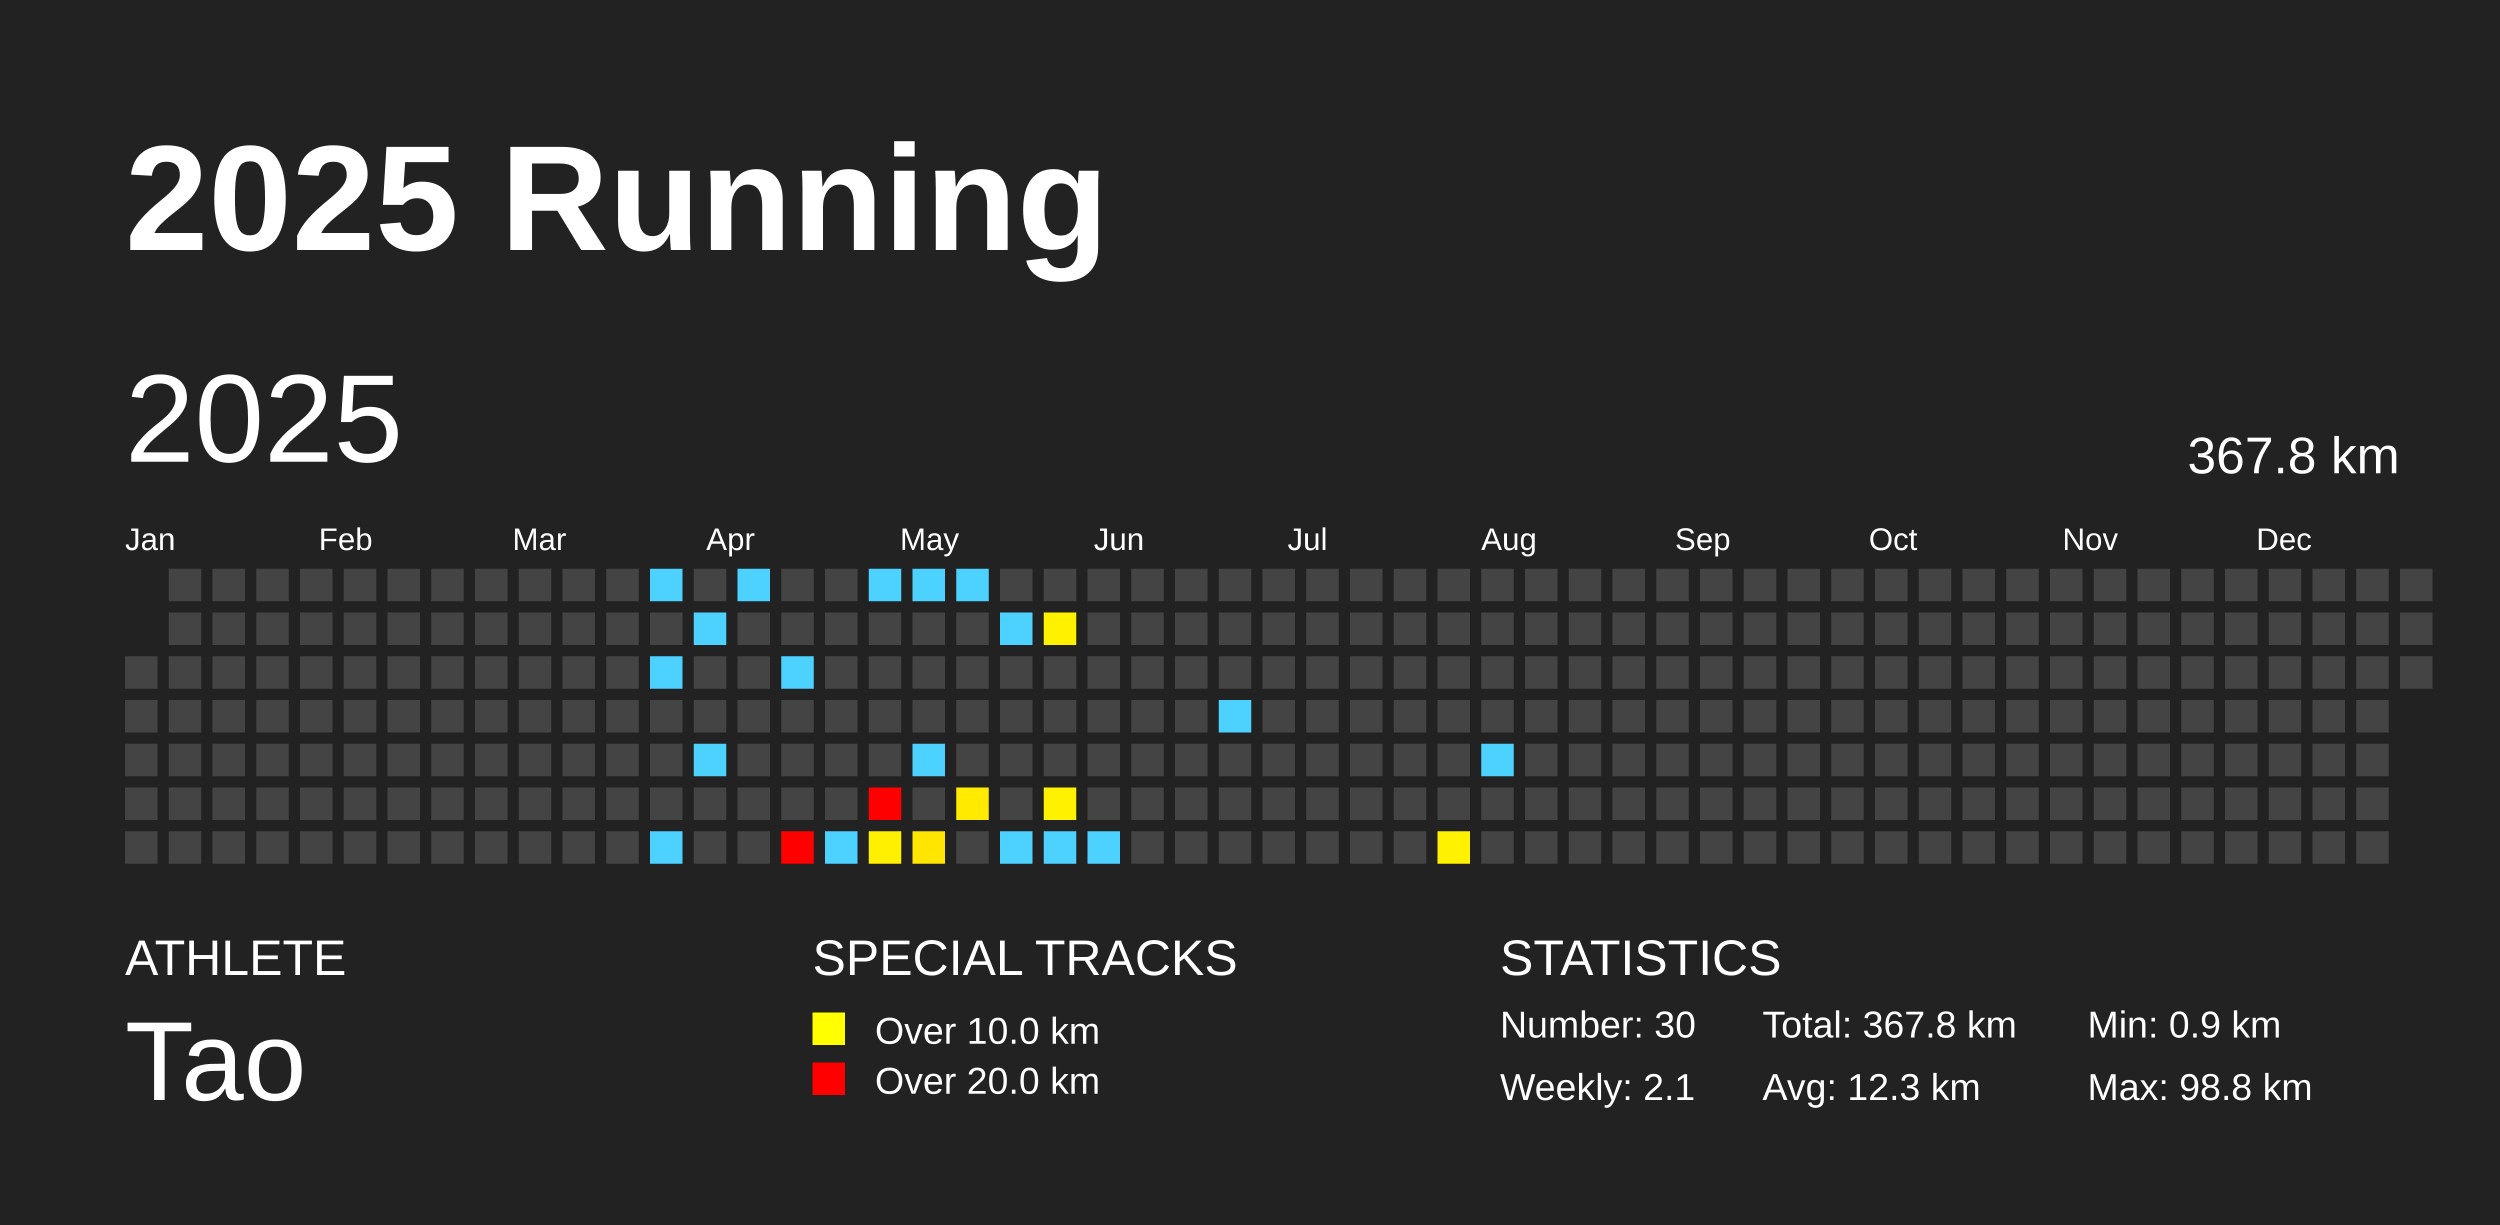
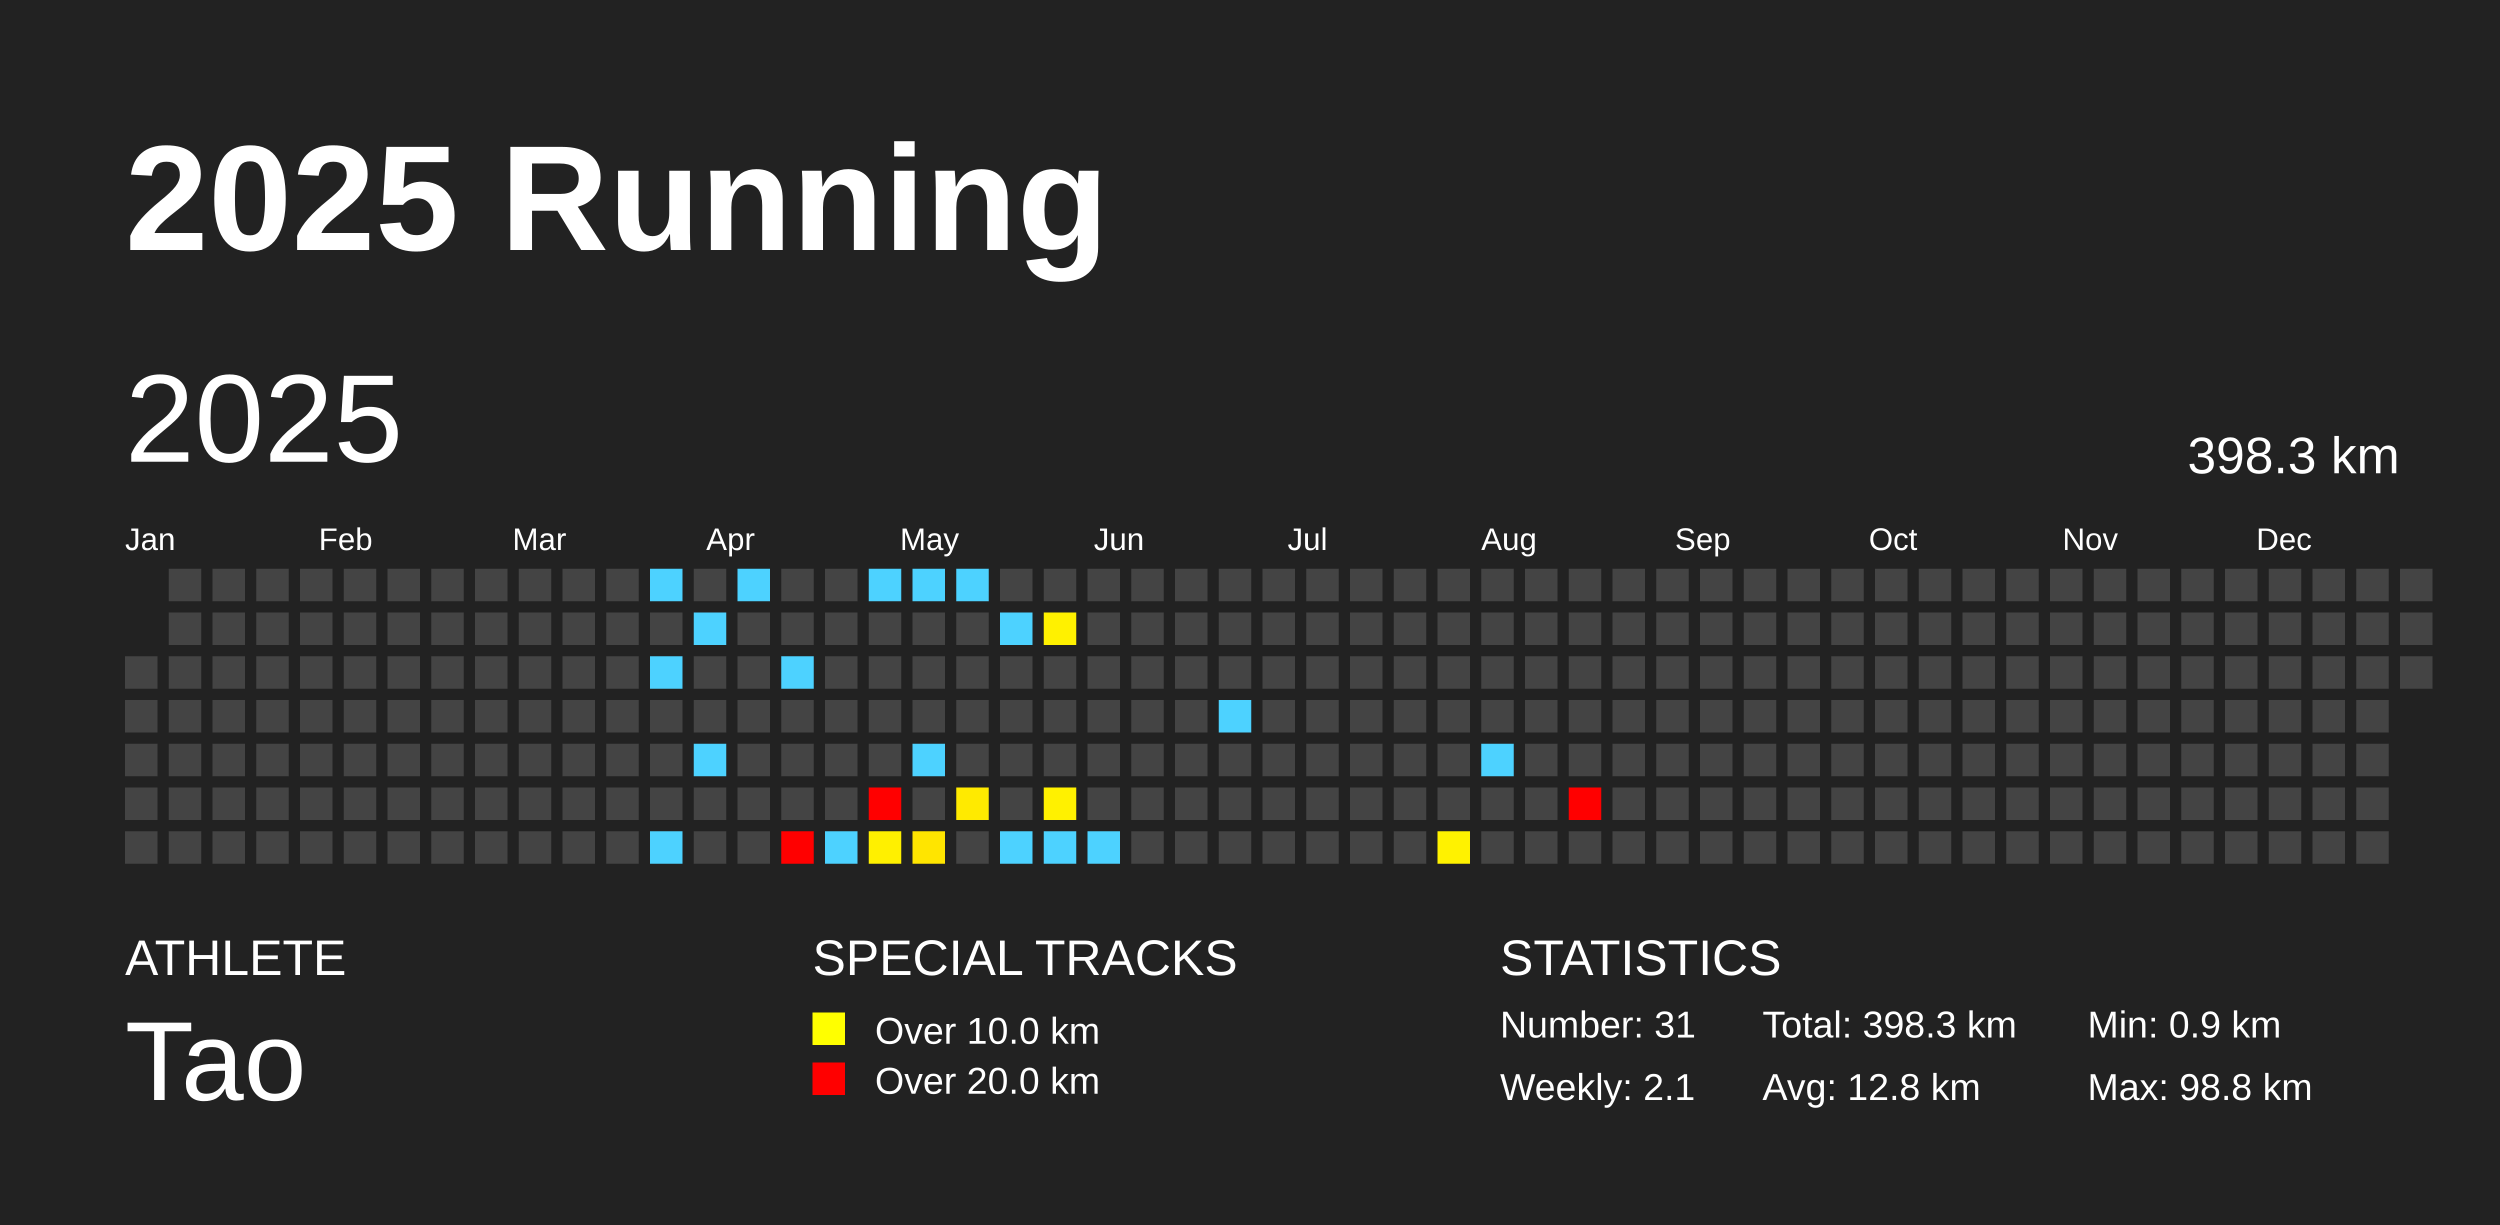
<svg xmlns="http://www.w3.org/2000/svg" baseProfile="full" height="98mm" version="1.1" viewBox="0,0,200,98" width="200mm">
  <defs />
  <rect fill="#222222" height="98" width="200" x="0" y="0" />
  <text fill="#FFFFFF" style="font-size:12px; font-family:Arial; font-weight:bold;" x="10" y="20">2025 Running</text>
  <text fill="#FFFFFF" style="font-size:4px; font-family:Arial" x="10" y="78">ATHLETE</text>
  <text fill="#FFFFFF" style="font-size:9px; font-family:Arial" x="10" y="88">Tao</text>
  <text fill="#FFFFFF" style="font-size:4px; font-family:Arial" x="65" y="78">SPECIAL TRACKS</text>
  <rect fill="yellow" height="2.6" width="2.6" x="65" y="81" />
  <text fill="#FFFFFF" style="font-size:3px; font-family:Arial" x="70" y="83.5">Over 10.0 km</text>
  <rect fill="red" height="2.6" width="2.6" x="65" y="85" />
  <text fill="#FFFFFF" style="font-size:3px; font-family:Arial" x="70" y="87.5">Over 20.0 km</text>
  <text fill="#FFFFFF" style="font-size:4px; font-family:Arial" x="120" y="78">STATISTICS</text>
-   <text fill="#FFFFFF" style="font-size:3px; font-family:Arial" x="120" y="83">Number: 30</text>
+   <text fill="#FFFFFF" style="font-size:3px; font-family:Arial" x="120" y="83">Number: 31</text>
  <text fill="#FFFFFF" style="font-size:3px; font-family:Arial" x="120" y="88">Weekly: 2.1</text>
-   <text fill="#FFFFFF" style="font-size:3px; font-family:Arial" x="141" y="83">Total: 367.8 km</text>
-   <text fill="#FFFFFF" style="font-size:3px; font-family:Arial" x="141" y="88">Avg: 12.3 km</text>
+   <text fill="#FFFFFF" style="font-size:3px; font-family:Arial" x="141" y="83">Total: 398.3 km</text>
+   <text fill="#FFFFFF" style="font-size:3px; font-family:Arial" x="141" y="88">Avg: 12.8 km</text>
  <text fill="#FFFFFF" style="font-size:3px; font-family:Arial" x="167" y="83">Min: 0.9 km</text>
  <text fill="#FFFFFF" style="font-size:3px; font-family:Arial" x="167" y="88">Max: 98.8 km</text>
  <text dominant-baseline="hanging" fill="#FFFFFF" style="font-size:10.0px; font-family:Arial;" x="10" y="30">2025</text>
-   <text dominant-baseline="hanging" fill="#FFFFFF" style="font-size:4.125px; font-family:Arial;" x="175" y="35">367.8 km</text>
+   <text dominant-baseline="hanging" fill="#FFFFFF" style="font-size:4.125px; font-family:Arial;" x="175" y="35">398.3 km</text>
  <text fill="#FFFFFF" style="font-size:2.5px; font-family:Arial" x="10.0" y="44">Jan</text>
  <text fill="#FFFFFF" style="font-size:2.5px; font-family:Arial" x="25.5" y="44">Feb</text>
  <text fill="#FFFFFF" style="font-size:2.5px; font-family:Arial" x="41.0" y="44">Mar</text>
  <text fill="#FFFFFF" style="font-size:2.5px; font-family:Arial" x="56.5" y="44">Apr</text>
  <text fill="#FFFFFF" style="font-size:2.5px; font-family:Arial" x="72.0" y="44">May</text>
  <text fill="#FFFFFF" style="font-size:2.5px; font-family:Arial" x="87.5" y="44">Jun</text>
  <text fill="#FFFFFF" style="font-size:2.5px; font-family:Arial" x="103.0" y="44">Jul</text>
  <text fill="#FFFFFF" style="font-size:2.5px; font-family:Arial" x="118.5" y="44">Aug</text>
  <text fill="#FFFFFF" style="font-size:2.5px; font-family:Arial" x="134.0" y="44">Sep</text>
  <text fill="#FFFFFF" style="font-size:2.5px; font-family:Arial" x="149.5" y="44">Oct</text>
  <text fill="#FFFFFF" style="font-size:2.5px; font-family:Arial" x="165.0" y="44">Nov</text>
  <text fill="#FFFFFF" style="font-size:2.5px; font-family:Arial" x="180.5" y="44">Dec</text>
  <rect fill="#444444" height="2.6" width="2.6" x="10.0" y="52.5" />
  <rect fill="#444444" height="2.6" width="2.6" x="10.0" y="56.0" />
  <rect fill="#444444" height="2.6" width="2.6" x="10.0" y="59.5" />
  <rect fill="#444444" height="2.6" width="2.6" x="10.0" y="63.0" />
  <rect fill="#444444" height="2.6" width="2.6" x="10.0" y="66.5" />
  <rect fill="#444444" height="2.6" width="2.6" x="13.5" y="45.5" />
  <rect fill="#444444" height="2.6" width="2.6" x="13.5" y="49.0" />
  <rect fill="#444444" height="2.6" width="2.6" x="13.5" y="52.5" />
  <rect fill="#444444" height="2.6" width="2.6" x="13.5" y="56.0" />
  <rect fill="#444444" height="2.6" width="2.6" x="13.5" y="59.5" />
  <rect fill="#444444" height="2.6" width="2.6" x="13.5" y="63.0" />
  <rect fill="#444444" height="2.6" width="2.6" x="13.5" y="66.5" />
  <rect fill="#444444" height="2.6" width="2.6" x="17.0" y="45.5" />
  <rect fill="#444444" height="2.6" width="2.6" x="17.0" y="49.0" />
  <rect fill="#444444" height="2.6" width="2.6" x="17.0" y="52.5" />
  <rect fill="#444444" height="2.6" width="2.6" x="17.0" y="56.0" />
  <rect fill="#444444" height="2.6" width="2.6" x="17.0" y="59.5" />
  <rect fill="#444444" height="2.6" width="2.6" x="17.0" y="63.0" />
  <rect fill="#444444" height="2.6" width="2.6" x="17.0" y="66.5" />
  <rect fill="#444444" height="2.6" width="2.6" x="20.5" y="45.5" />
  <rect fill="#444444" height="2.6" width="2.6" x="20.5" y="49.0" />
  <rect fill="#444444" height="2.6" width="2.6" x="20.5" y="52.5" />
  <rect fill="#444444" height="2.6" width="2.6" x="20.5" y="56.0" />
  <rect fill="#444444" height="2.6" width="2.6" x="20.5" y="59.5" />
  <rect fill="#444444" height="2.6" width="2.6" x="20.5" y="63.0" />
  <rect fill="#444444" height="2.6" width="2.6" x="20.5" y="66.5" />
  <rect fill="#444444" height="2.6" width="2.6" x="24.0" y="45.5" />
  <rect fill="#444444" height="2.6" width="2.6" x="24.0" y="49.0" />
  <rect fill="#444444" height="2.6" width="2.6" x="24.0" y="52.5" />
  <rect fill="#444444" height="2.6" width="2.6" x="24.0" y="56.0" />
  <rect fill="#444444" height="2.6" width="2.6" x="24.0" y="59.5" />
  <rect fill="#444444" height="2.6" width="2.6" x="24.0" y="63.0" />
  <rect fill="#444444" height="2.6" width="2.6" x="24.0" y="66.5" />
  <rect fill="#444444" height="2.6" width="2.6" x="27.5" y="45.5" />
  <rect fill="#444444" height="2.6" width="2.6" x="27.5" y="49.0" />
  <rect fill="#444444" height="2.6" width="2.6" x="27.5" y="52.5" />
  <rect fill="#444444" height="2.6" width="2.6" x="27.5" y="56.0" />
  <rect fill="#444444" height="2.6" width="2.6" x="27.5" y="59.5" />
  <rect fill="#444444" height="2.6" width="2.6" x="27.5" y="63.0" />
  <rect fill="#444444" height="2.6" width="2.6" x="27.5" y="66.5" />
  <rect fill="#444444" height="2.6" width="2.6" x="31.0" y="45.5" />
  <rect fill="#444444" height="2.6" width="2.6" x="31.0" y="49.0" />
  <rect fill="#444444" height="2.6" width="2.6" x="31.0" y="52.5" />
  <rect fill="#444444" height="2.6" width="2.6" x="31.0" y="56.0" />
  <rect fill="#444444" height="2.6" width="2.6" x="31.0" y="59.5" />
  <rect fill="#444444" height="2.6" width="2.6" x="31.0" y="63.0" />
  <rect fill="#444444" height="2.6" width="2.6" x="31.0" y="66.5" />
  <rect fill="#444444" height="2.6" width="2.6" x="34.5" y="45.5" />
  <rect fill="#444444" height="2.6" width="2.6" x="34.5" y="49.0" />
  <rect fill="#444444" height="2.6" width="2.6" x="34.5" y="52.5" />
  <rect fill="#444444" height="2.6" width="2.6" x="34.5" y="56.0" />
  <rect fill="#444444" height="2.6" width="2.6" x="34.5" y="59.5" />
  <rect fill="#444444" height="2.6" width="2.6" x="34.5" y="63.0" />
  <rect fill="#444444" height="2.6" width="2.6" x="34.5" y="66.5" />
  <rect fill="#444444" height="2.6" width="2.6" x="38.0" y="45.5" />
  <rect fill="#444444" height="2.6" width="2.6" x="38.0" y="49.0" />
  <rect fill="#444444" height="2.6" width="2.6" x="38.0" y="52.5" />
  <rect fill="#444444" height="2.6" width="2.6" x="38.0" y="56.0" />
  <rect fill="#444444" height="2.6" width="2.6" x="38.0" y="59.5" />
  <rect fill="#444444" height="2.6" width="2.6" x="38.0" y="63.0" />
  <rect fill="#444444" height="2.6" width="2.6" x="38.0" y="66.5" />
  <rect fill="#444444" height="2.6" width="2.6" x="41.5" y="45.5" />
  <rect fill="#444444" height="2.6" width="2.6" x="41.5" y="49.0" />
  <rect fill="#444444" height="2.6" width="2.6" x="41.5" y="52.5" />
  <rect fill="#444444" height="2.6" width="2.6" x="41.5" y="56.0" />
  <rect fill="#444444" height="2.6" width="2.6" x="41.5" y="59.5" />
  <rect fill="#444444" height="2.6" width="2.6" x="41.5" y="63.0" />
  <rect fill="#444444" height="2.6" width="2.6" x="41.5" y="66.5" />
  <rect fill="#444444" height="2.6" width="2.6" x="45.0" y="45.5" />
  <rect fill="#444444" height="2.6" width="2.6" x="45.0" y="49.0" />
  <rect fill="#444444" height="2.6" width="2.6" x="45.0" y="52.5" />
  <rect fill="#444444" height="2.6" width="2.6" x="45.0" y="56.0" />
  <rect fill="#444444" height="2.6" width="2.6" x="45.0" y="59.5" />
  <rect fill="#444444" height="2.6" width="2.6" x="45.0" y="63.0" />
  <rect fill="#444444" height="2.6" width="2.6" x="45.0" y="66.5" />
  <rect fill="#444444" height="2.6" width="2.6" x="48.5" y="45.5" />
  <rect fill="#444444" height="2.6" width="2.6" x="48.5" y="49.0" />
  <rect fill="#444444" height="2.6" width="2.6" x="48.5" y="52.5" />
  <rect fill="#444444" height="2.6" width="2.6" x="48.5" y="56.0" />
  <rect fill="#444444" height="2.6" width="2.6" x="48.5" y="59.5" />
  <rect fill="#444444" height="2.6" width="2.6" x="48.5" y="63.0" />
  <rect fill="#444444" height="2.6" width="2.6" x="48.5" y="66.5" />
  <rect fill="#4dd2ff" height="2.6" width="2.6" x="52.0" y="45.5" />
  <rect fill="#444444" height="2.6" width="2.6" x="52.0" y="49.0" />
  <rect fill="#4dd2ff" height="2.6" width="2.6" x="52.0" y="52.5" />
  <rect fill="#444444" height="2.6" width="2.6" x="52.0" y="56.0" />
  <rect fill="#444444" height="2.6" width="2.6" x="52.0" y="59.5" />
  <rect fill="#444444" height="2.6" width="2.6" x="52.0" y="63.0" />
  <rect fill="#4dd2ff" height="2.6" width="2.6" x="52.0" y="66.5" />
  <rect fill="#444444" height="2.6" width="2.6" x="55.5" y="45.5" />
  <rect fill="#4dd2ff" height="2.6" width="2.6" x="55.5" y="49.0" />
  <rect fill="#444444" height="2.6" width="2.6" x="55.5" y="52.5" />
  <rect fill="#444444" height="2.6" width="2.6" x="55.5" y="56.0" />
  <rect fill="#4dd2ff" height="2.6" width="2.6" x="55.5" y="59.5" />
  <rect fill="#444444" height="2.6" width="2.6" x="55.5" y="63.0" />
  <rect fill="#444444" height="2.6" width="2.6" x="55.5" y="66.5" />
  <rect fill="#4dd2ff" height="2.6" width="2.6" x="59.0" y="45.5" />
  <rect fill="#444444" height="2.6" width="2.6" x="59.0" y="49.0" />
  <rect fill="#444444" height="2.6" width="2.6" x="59.0" y="52.5" />
  <rect fill="#444444" height="2.6" width="2.6" x="59.0" y="56.0" />
  <rect fill="#444444" height="2.6" width="2.6" x="59.0" y="59.5" />
  <rect fill="#444444" height="2.6" width="2.6" x="59.0" y="63.0" />
  <rect fill="#444444" height="2.6" width="2.6" x="59.0" y="66.5" />
  <rect fill="#444444" height="2.6" width="2.6" x="62.5" y="45.5" />
  <rect fill="#444444" height="2.6" width="2.6" x="62.5" y="49.0" />
  <rect fill="#4dd2ff" height="2.6" width="2.6" x="62.5" y="52.5" />
  <rect fill="#444444" height="2.6" width="2.6" x="62.5" y="56.0" />
  <rect fill="#444444" height="2.6" width="2.6" x="62.5" y="59.5" />
  <rect fill="#444444" height="2.6" width="2.6" x="62.5" y="63.0" />
  <rect fill="red" height="2.6" width="2.6" x="62.5" y="66.5" />
  <rect fill="#444444" height="2.6" width="2.6" x="66.0" y="45.5" />
  <rect fill="#444444" height="2.6" width="2.6" x="66.0" y="49.0" />
  <rect fill="#444444" height="2.6" width="2.6" x="66.0" y="52.5" />
  <rect fill="#444444" height="2.6" width="2.6" x="66.0" y="56.0" />
  <rect fill="#444444" height="2.6" width="2.6" x="66.0" y="59.5" />
  <rect fill="#444444" height="2.6" width="2.6" x="66.0" y="63.0" />
  <rect fill="#4dd2ff" height="2.6" width="2.6" x="66.0" y="66.5" />
  <rect fill="#4dd2ff" height="2.6" width="2.6" x="69.5" y="45.5" />
  <rect fill="#444444" height="2.6" width="2.6" x="69.5" y="49.0" />
  <rect fill="#444444" height="2.6" width="2.6" x="69.5" y="52.5" />
  <rect fill="#444444" height="2.6" width="2.6" x="69.5" y="56.0" />
  <rect fill="#444444" height="2.6" width="2.6" x="69.5" y="59.5" />
  <rect fill="red" height="2.6" width="2.6" x="69.5" y="63.0" />
  <rect fill="#fff000" height="2.6" width="2.6" x="69.5" y="66.5" />
  <rect fill="#4dd2ff" height="2.6" width="2.6" x="73.0" y="45.5" />
  <rect fill="#444444" height="2.6" width="2.6" x="73.0" y="49.0" />
  <rect fill="#444444" height="2.6" width="2.6" x="73.0" y="52.5" />
  <rect fill="#444444" height="2.6" width="2.6" x="73.0" y="56.0" />
  <rect fill="#4dd2ff" height="2.6" width="2.6" x="73.0" y="59.5" />
  <rect fill="#444444" height="2.6" width="2.6" x="73.0" y="63.0" />
  <rect fill="#ffe500" height="2.6" width="2.6" x="73.0" y="66.5" />
  <rect fill="#4dd2ff" height="2.6" width="2.6" x="76.5" y="45.5" />
  <rect fill="#444444" height="2.6" width="2.6" x="76.5" y="49.0" />
  <rect fill="#444444" height="2.6" width="2.6" x="76.5" y="52.5" />
  <rect fill="#444444" height="2.6" width="2.6" x="76.5" y="56.0" />
  <rect fill="#444444" height="2.6" width="2.6" x="76.5" y="59.5" />
  <rect fill="#ffea00" height="2.6" width="2.6" x="76.5" y="63.0" />
  <rect fill="#444444" height="2.6" width="2.6" x="76.5" y="66.5" />
  <rect fill="#444444" height="2.6" width="2.6" x="80.0" y="45.5" />
  <rect fill="#4dd2ff" height="2.6" width="2.6" x="80.0" y="49.0" />
  <rect fill="#444444" height="2.6" width="2.6" x="80.0" y="52.5" />
  <rect fill="#444444" height="2.6" width="2.6" x="80.0" y="56.0" />
  <rect fill="#444444" height="2.6" width="2.6" x="80.0" y="59.5" />
  <rect fill="#444444" height="2.6" width="2.6" x="80.0" y="63.0" />
  <rect fill="#4dd2ff" height="2.6" width="2.6" x="80.0" y="66.5" />
  <rect fill="#444444" height="2.6" width="2.6" x="83.5" y="45.5" />
  <rect fill="#fff100" height="2.6" width="2.6" x="83.5" y="49.0" />
  <rect fill="#444444" height="2.6" width="2.6" x="83.5" y="52.5" />
  <rect fill="#444444" height="2.6" width="2.6" x="83.5" y="56.0" />
  <rect fill="#444444" height="2.6" width="2.6" x="83.5" y="59.5" />
  <rect fill="#fff100" height="2.6" width="2.6" x="83.5" y="63.0" />
  <rect fill="#4dd2ff" height="2.6" width="2.6" x="83.5" y="66.5" />
  <rect fill="#444444" height="2.6" width="2.6" x="87.0" y="45.5" />
  <rect fill="#444444" height="2.6" width="2.6" x="87.0" y="49.0" />
  <rect fill="#444444" height="2.6" width="2.6" x="87.0" y="52.5" />
  <rect fill="#444444" height="2.6" width="2.6" x="87.0" y="56.0" />
  <rect fill="#444444" height="2.6" width="2.6" x="87.0" y="59.5" />
  <rect fill="#444444" height="2.6" width="2.6" x="87.0" y="63.0" />
  <rect fill="#4dd2ff" height="2.6" width="2.6" x="87.0" y="66.5" />
  <rect fill="#444444" height="2.6" width="2.6" x="90.5" y="45.5" />
  <rect fill="#444444" height="2.6" width="2.6" x="90.5" y="49.0" />
  <rect fill="#444444" height="2.6" width="2.6" x="90.5" y="52.5" />
  <rect fill="#444444" height="2.6" width="2.6" x="90.5" y="56.0" />
  <rect fill="#444444" height="2.6" width="2.6" x="90.5" y="59.5" />
  <rect fill="#444444" height="2.6" width="2.6" x="90.5" y="63.0" />
  <rect fill="#444444" height="2.6" width="2.6" x="90.5" y="66.5" />
  <rect fill="#444444" height="2.6" width="2.6" x="94.0" y="45.5" />
  <rect fill="#444444" height="2.6" width="2.6" x="94.0" y="49.0" />
  <rect fill="#444444" height="2.6" width="2.6" x="94.0" y="52.5" />
  <rect fill="#444444" height="2.6" width="2.6" x="94.0" y="56.0" />
  <rect fill="#444444" height="2.6" width="2.6" x="94.0" y="59.5" />
  <rect fill="#444444" height="2.6" width="2.6" x="94.0" y="63.0" />
  <rect fill="#444444" height="2.6" width="2.6" x="94.0" y="66.5" />
  <rect fill="#444444" height="2.6" width="2.6" x="97.5" y="45.5" />
  <rect fill="#444444" height="2.6" width="2.6" x="97.5" y="49.0" />
  <rect fill="#444444" height="2.6" width="2.6" x="97.5" y="52.5" />
  <rect fill="#4dd2ff" height="2.6" width="2.6" x="97.5" y="56.0" />
  <rect fill="#444444" height="2.6" width="2.6" x="97.5" y="59.5" />
  <rect fill="#444444" height="2.6" width="2.6" x="97.5" y="63.0" />
  <rect fill="#444444" height="2.6" width="2.6" x="97.5" y="66.5" />
  <rect fill="#444444" height="2.6" width="2.6" x="101.0" y="45.5" />
  <rect fill="#444444" height="2.6" width="2.6" x="101.0" y="49.0" />
  <rect fill="#444444" height="2.6" width="2.6" x="101.0" y="52.5" />
  <rect fill="#444444" height="2.6" width="2.6" x="101.0" y="56.0" />
  <rect fill="#444444" height="2.6" width="2.6" x="101.0" y="59.5" />
  <rect fill="#444444" height="2.6" width="2.6" x="101.0" y="63.0" />
  <rect fill="#444444" height="2.6" width="2.6" x="101.0" y="66.5" />
  <rect fill="#444444" height="2.6" width="2.6" x="104.5" y="45.5" />
  <rect fill="#444444" height="2.6" width="2.6" x="104.5" y="49.0" />
  <rect fill="#444444" height="2.6" width="2.6" x="104.5" y="52.5" />
  <rect fill="#444444" height="2.6" width="2.6" x="104.5" y="56.0" />
  <rect fill="#444444" height="2.6" width="2.6" x="104.5" y="59.5" />
  <rect fill="#444444" height="2.6" width="2.6" x="104.5" y="63.0" />
  <rect fill="#444444" height="2.6" width="2.6" x="104.5" y="66.5" />
  <rect fill="#444444" height="2.6" width="2.6" x="108.0" y="45.5" />
  <rect fill="#444444" height="2.6" width="2.6" x="108.0" y="49.0" />
  <rect fill="#444444" height="2.6" width="2.6" x="108.0" y="52.5" />
  <rect fill="#444444" height="2.6" width="2.6" x="108.0" y="56.0" />
  <rect fill="#444444" height="2.6" width="2.6" x="108.0" y="59.5" />
  <rect fill="#444444" height="2.6" width="2.6" x="108.0" y="63.0" />
  <rect fill="#444444" height="2.6" width="2.6" x="108.0" y="66.5" />
  <rect fill="#444444" height="2.6" width="2.6" x="111.5" y="45.5" />
  <rect fill="#444444" height="2.6" width="2.6" x="111.5" y="49.0" />
  <rect fill="#444444" height="2.6" width="2.6" x="111.5" y="52.5" />
  <rect fill="#444444" height="2.6" width="2.6" x="111.5" y="56.0" />
  <rect fill="#444444" height="2.6" width="2.6" x="111.5" y="59.5" />
  <rect fill="#444444" height="2.6" width="2.6" x="111.5" y="63.0" />
  <rect fill="#444444" height="2.6" width="2.6" x="111.5" y="66.5" />
  <rect fill="#444444" height="2.6" width="2.6" x="115.0" y="45.5" />
  <rect fill="#444444" height="2.6" width="2.6" x="115.0" y="49.0" />
  <rect fill="#444444" height="2.6" width="2.6" x="115.0" y="52.5" />
  <rect fill="#444444" height="2.6" width="2.6" x="115.0" y="56.0" />
  <rect fill="#444444" height="2.6" width="2.6" x="115.0" y="59.5" />
  <rect fill="#444444" height="2.6" width="2.6" x="115.0" y="63.0" />
  <rect fill="#fff200" height="2.6" width="2.6" x="115.0" y="66.5" />
  <rect fill="#444444" height="2.6" width="2.6" x="118.5" y="45.5" />
  <rect fill="#444444" height="2.6" width="2.6" x="118.5" y="49.0" />
  <rect fill="#444444" height="2.6" width="2.6" x="118.5" y="52.5" />
  <rect fill="#444444" height="2.6" width="2.6" x="118.5" y="56.0" />
  <rect fill="#4dd2ff" height="2.6" width="2.6" x="118.5" y="59.5" />
  <rect fill="#444444" height="2.6" width="2.6" x="118.5" y="63.0" />
  <rect fill="#444444" height="2.6" width="2.6" x="118.5" y="66.5" />
  <rect fill="#444444" height="2.6" width="2.6" x="122.0" y="45.5" />
  <rect fill="#444444" height="2.6" width="2.6" x="122.0" y="49.0" />
  <rect fill="#444444" height="2.6" width="2.6" x="122.0" y="52.5" />
  <rect fill="#444444" height="2.6" width="2.6" x="122.0" y="56.0" />
  <rect fill="#444444" height="2.6" width="2.6" x="122.0" y="59.5" />
  <rect fill="#444444" height="2.6" width="2.6" x="122.0" y="63.0" />
  <rect fill="#444444" height="2.6" width="2.6" x="122.0" y="66.5" />
  <rect fill="#444444" height="2.6" width="2.6" x="125.5" y="45.5" />
  <rect fill="#444444" height="2.6" width="2.6" x="125.5" y="49.0" />
  <rect fill="#444444" height="2.6" width="2.6" x="125.5" y="52.5" />
  <rect fill="#444444" height="2.6" width="2.6" x="125.5" y="56.0" />
  <rect fill="#444444" height="2.6" width="2.6" x="125.5" y="59.5" />
-   <rect fill="#444444" height="2.6" width="2.6" x="125.5" y="63.0" />
+   <rect fill="red" height="2.6" width="2.6" x="125.5" y="63.0" />
  <rect fill="#444444" height="2.6" width="2.6" x="125.5" y="66.5" />
  <rect fill="#444444" height="2.6" width="2.6" x="129.0" y="45.5" />
  <rect fill="#444444" height="2.6" width="2.6" x="129.0" y="49.0" />
  <rect fill="#444444" height="2.6" width="2.6" x="129.0" y="52.5" />
  <rect fill="#444444" height="2.6" width="2.6" x="129.0" y="56.0" />
  <rect fill="#444444" height="2.6" width="2.6" x="129.0" y="59.5" />
  <rect fill="#444444" height="2.6" width="2.6" x="129.0" y="63.0" />
  <rect fill="#444444" height="2.6" width="2.6" x="129.0" y="66.5" />
  <rect fill="#444444" height="2.6" width="2.6" x="132.5" y="45.5" />
  <rect fill="#444444" height="2.6" width="2.6" x="132.5" y="49.0" />
  <rect fill="#444444" height="2.6" width="2.6" x="132.5" y="52.5" />
  <rect fill="#444444" height="2.6" width="2.6" x="132.5" y="56.0" />
  <rect fill="#444444" height="2.6" width="2.6" x="132.5" y="59.5" />
  <rect fill="#444444" height="2.6" width="2.6" x="132.5" y="63.0" />
  <rect fill="#444444" height="2.6" width="2.6" x="132.5" y="66.5" />
  <rect fill="#444444" height="2.6" width="2.6" x="136.0" y="45.5" />
  <rect fill="#444444" height="2.6" width="2.6" x="136.0" y="49.0" />
  <rect fill="#444444" height="2.6" width="2.6" x="136.0" y="52.5" />
  <rect fill="#444444" height="2.6" width="2.6" x="136.0" y="56.0" />
  <rect fill="#444444" height="2.6" width="2.6" x="136.0" y="59.5" />
  <rect fill="#444444" height="2.6" width="2.6" x="136.0" y="63.0" />
  <rect fill="#444444" height="2.6" width="2.6" x="136.0" y="66.5" />
  <rect fill="#444444" height="2.6" width="2.6" x="139.5" y="45.5" />
  <rect fill="#444444" height="2.6" width="2.6" x="139.5" y="49.0" />
  <rect fill="#444444" height="2.6" width="2.6" x="139.5" y="52.5" />
  <rect fill="#444444" height="2.6" width="2.6" x="139.5" y="56.0" />
  <rect fill="#444444" height="2.6" width="2.6" x="139.5" y="59.5" />
  <rect fill="#444444" height="2.6" width="2.6" x="139.5" y="63.0" />
  <rect fill="#444444" height="2.6" width="2.6" x="139.5" y="66.5" />
  <rect fill="#444444" height="2.6" width="2.6" x="143.0" y="45.5" />
  <rect fill="#444444" height="2.6" width="2.6" x="143.0" y="49.0" />
  <rect fill="#444444" height="2.6" width="2.6" x="143.0" y="52.5" />
  <rect fill="#444444" height="2.6" width="2.6" x="143.0" y="56.0" />
  <rect fill="#444444" height="2.6" width="2.6" x="143.0" y="59.5" />
  <rect fill="#444444" height="2.6" width="2.6" x="143.0" y="63.0" />
  <rect fill="#444444" height="2.6" width="2.6" x="143.0" y="66.5" />
  <rect fill="#444444" height="2.6" width="2.6" x="146.5" y="45.5" />
  <rect fill="#444444" height="2.6" width="2.6" x="146.5" y="49.0" />
  <rect fill="#444444" height="2.6" width="2.6" x="146.5" y="52.5" />
  <rect fill="#444444" height="2.6" width="2.6" x="146.5" y="56.0" />
  <rect fill="#444444" height="2.6" width="2.6" x="146.5" y="59.5" />
  <rect fill="#444444" height="2.6" width="2.6" x="146.5" y="63.0" />
  <rect fill="#444444" height="2.6" width="2.6" x="146.5" y="66.5" />
  <rect fill="#444444" height="2.6" width="2.6" x="150.0" y="45.5" />
  <rect fill="#444444" height="2.6" width="2.6" x="150.0" y="49.0" />
  <rect fill="#444444" height="2.6" width="2.6" x="150.0" y="52.5" />
  <rect fill="#444444" height="2.6" width="2.6" x="150.0" y="56.0" />
  <rect fill="#444444" height="2.6" width="2.6" x="150.0" y="59.5" />
  <rect fill="#444444" height="2.6" width="2.6" x="150.0" y="63.0" />
  <rect fill="#444444" height="2.6" width="2.6" x="150.0" y="66.5" />
  <rect fill="#444444" height="2.6" width="2.6" x="153.5" y="45.5" />
  <rect fill="#444444" height="2.6" width="2.6" x="153.5" y="49.0" />
  <rect fill="#444444" height="2.6" width="2.6" x="153.5" y="52.5" />
  <rect fill="#444444" height="2.6" width="2.6" x="153.5" y="56.0" />
  <rect fill="#444444" height="2.6" width="2.6" x="153.5" y="59.5" />
  <rect fill="#444444" height="2.6" width="2.6" x="153.5" y="63.0" />
  <rect fill="#444444" height="2.6" width="2.6" x="153.5" y="66.5" />
  <rect fill="#444444" height="2.6" width="2.6" x="157.0" y="45.5" />
  <rect fill="#444444" height="2.6" width="2.6" x="157.0" y="49.0" />
  <rect fill="#444444" height="2.6" width="2.6" x="157.0" y="52.5" />
  <rect fill="#444444" height="2.6" width="2.6" x="157.0" y="56.0" />
  <rect fill="#444444" height="2.6" width="2.6" x="157.0" y="59.5" />
  <rect fill="#444444" height="2.6" width="2.6" x="157.0" y="63.0" />
  <rect fill="#444444" height="2.6" width="2.6" x="157.0" y="66.5" />
  <rect fill="#444444" height="2.6" width="2.6" x="160.5" y="45.5" />
  <rect fill="#444444" height="2.6" width="2.6" x="160.5" y="49.0" />
  <rect fill="#444444" height="2.6" width="2.6" x="160.5" y="52.5" />
  <rect fill="#444444" height="2.6" width="2.6" x="160.5" y="56.0" />
  <rect fill="#444444" height="2.6" width="2.6" x="160.5" y="59.5" />
  <rect fill="#444444" height="2.6" width="2.6" x="160.5" y="63.0" />
  <rect fill="#444444" height="2.6" width="2.6" x="160.5" y="66.5" />
  <rect fill="#444444" height="2.6" width="2.6" x="164.0" y="45.5" />
  <rect fill="#444444" height="2.6" width="2.6" x="164.0" y="49.0" />
  <rect fill="#444444" height="2.6" width="2.6" x="164.0" y="52.5" />
  <rect fill="#444444" height="2.6" width="2.6" x="164.0" y="56.0" />
  <rect fill="#444444" height="2.6" width="2.6" x="164.0" y="59.5" />
  <rect fill="#444444" height="2.6" width="2.6" x="164.0" y="63.0" />
  <rect fill="#444444" height="2.6" width="2.6" x="164.0" y="66.5" />
  <rect fill="#444444" height="2.6" width="2.6" x="167.5" y="45.5" />
  <rect fill="#444444" height="2.6" width="2.6" x="167.5" y="49.0" />
  <rect fill="#444444" height="2.6" width="2.6" x="167.5" y="52.5" />
  <rect fill="#444444" height="2.6" width="2.6" x="167.5" y="56.0" />
  <rect fill="#444444" height="2.6" width="2.6" x="167.5" y="59.5" />
  <rect fill="#444444" height="2.6" width="2.6" x="167.5" y="63.0" />
  <rect fill="#444444" height="2.6" width="2.6" x="167.5" y="66.5" />
  <rect fill="#444444" height="2.6" width="2.6" x="171.0" y="45.5" />
  <rect fill="#444444" height="2.6" width="2.6" x="171.0" y="49.0" />
  <rect fill="#444444" height="2.6" width="2.6" x="171.0" y="52.5" />
  <rect fill="#444444" height="2.6" width="2.6" x="171.0" y="56.0" />
  <rect fill="#444444" height="2.6" width="2.6" x="171.0" y="59.5" />
  <rect fill="#444444" height="2.6" width="2.6" x="171.0" y="63.0" />
  <rect fill="#444444" height="2.6" width="2.6" x="171.0" y="66.5" />
  <rect fill="#444444" height="2.6" width="2.6" x="174.5" y="45.5" />
  <rect fill="#444444" height="2.6" width="2.6" x="174.5" y="49.0" />
  <rect fill="#444444" height="2.6" width="2.6" x="174.5" y="52.5" />
  <rect fill="#444444" height="2.6" width="2.6" x="174.5" y="56.0" />
  <rect fill="#444444" height="2.6" width="2.6" x="174.5" y="59.5" />
  <rect fill="#444444" height="2.6" width="2.6" x="174.5" y="63.0" />
  <rect fill="#444444" height="2.6" width="2.6" x="174.5" y="66.5" />
  <rect fill="#444444" height="2.6" width="2.6" x="178.0" y="45.5" />
  <rect fill="#444444" height="2.6" width="2.6" x="178.0" y="49.0" />
  <rect fill="#444444" height="2.6" width="2.6" x="178.0" y="52.5" />
  <rect fill="#444444" height="2.6" width="2.6" x="178.0" y="56.0" />
  <rect fill="#444444" height="2.6" width="2.6" x="178.0" y="59.5" />
  <rect fill="#444444" height="2.6" width="2.6" x="178.0" y="63.0" />
  <rect fill="#444444" height="2.6" width="2.6" x="178.0" y="66.5" />
  <rect fill="#444444" height="2.6" width="2.6" x="181.5" y="45.5" />
  <rect fill="#444444" height="2.6" width="2.6" x="181.5" y="49.0" />
  <rect fill="#444444" height="2.6" width="2.6" x="181.5" y="52.5" />
  <rect fill="#444444" height="2.6" width="2.6" x="181.5" y="56.0" />
  <rect fill="#444444" height="2.6" width="2.6" x="181.5" y="59.5" />
  <rect fill="#444444" height="2.6" width="2.6" x="181.5" y="63.0" />
  <rect fill="#444444" height="2.6" width="2.6" x="181.5" y="66.5" />
  <rect fill="#444444" height="2.6" width="2.6" x="185.0" y="45.5" />
  <rect fill="#444444" height="2.6" width="2.6" x="185.0" y="49.0" />
  <rect fill="#444444" height="2.6" width="2.6" x="185.0" y="52.5" />
  <rect fill="#444444" height="2.6" width="2.6" x="185.0" y="56.0" />
  <rect fill="#444444" height="2.6" width="2.6" x="185.0" y="59.5" />
  <rect fill="#444444" height="2.6" width="2.6" x="185.0" y="63.0" />
  <rect fill="#444444" height="2.6" width="2.6" x="185.0" y="66.5" />
  <rect fill="#444444" height="2.6" width="2.6" x="188.5" y="45.5" />
  <rect fill="#444444" height="2.6" width="2.6" x="188.5" y="49.0" />
  <rect fill="#444444" height="2.6" width="2.6" x="188.5" y="52.5" />
  <rect fill="#444444" height="2.6" width="2.6" x="188.5" y="56.0" />
  <rect fill="#444444" height="2.6" width="2.6" x="188.5" y="59.5" />
  <rect fill="#444444" height="2.6" width="2.6" x="188.5" y="63.0" />
  <rect fill="#444444" height="2.6" width="2.6" x="188.5" y="66.5" />
  <rect fill="#444444" height="2.6" width="2.6" x="192.0" y="45.5" />
  <rect fill="#444444" height="2.6" width="2.6" x="192.0" y="49.0" />
  <rect fill="#444444" height="2.6" width="2.6" x="192.0" y="52.5" />
</svg>
